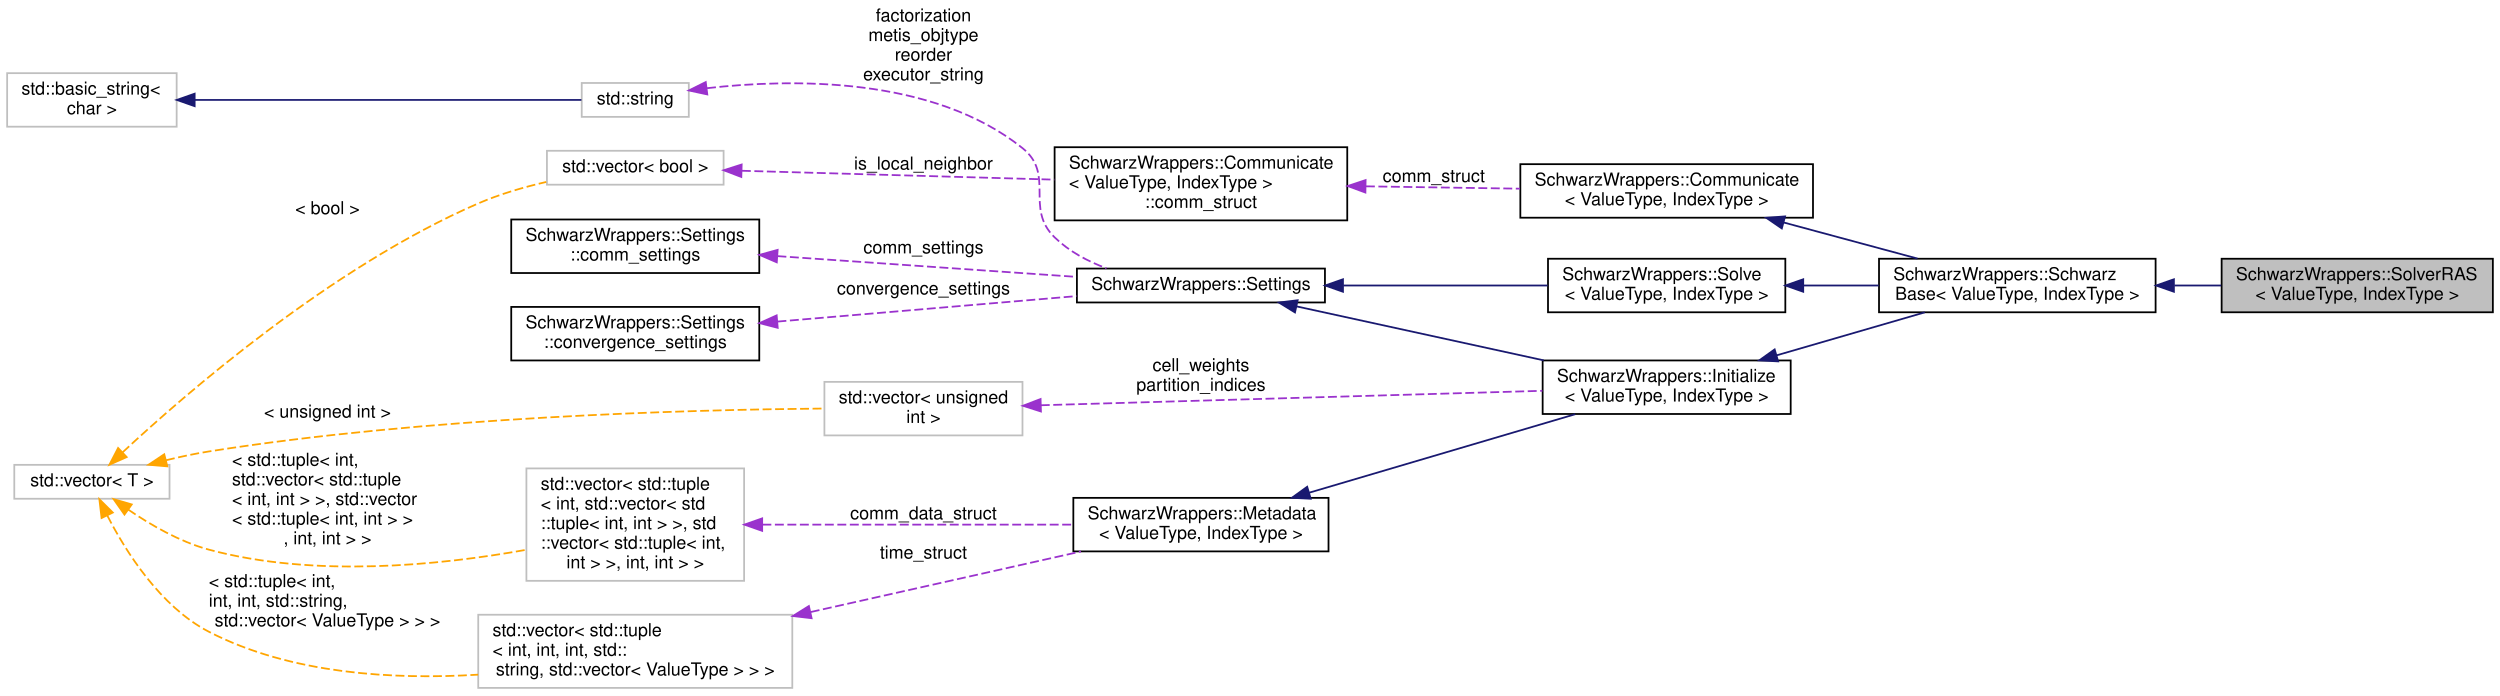
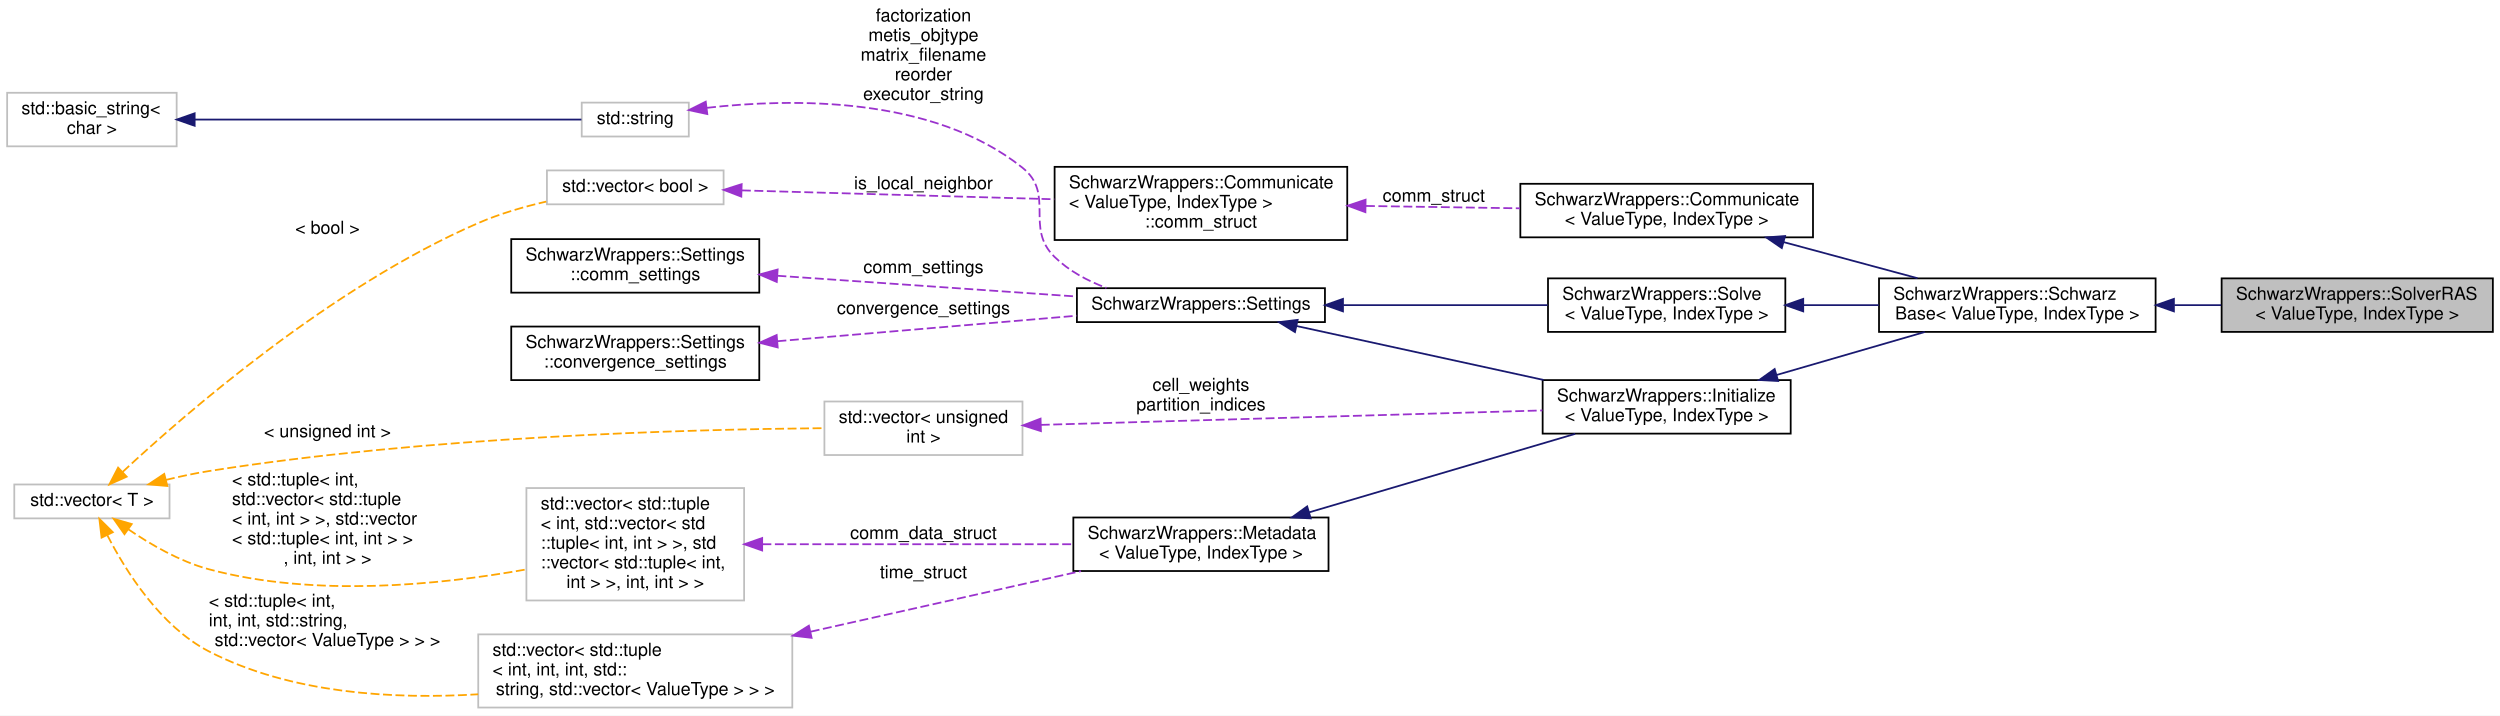
- <svg xmlns="http://www.w3.org/2000/svg" xmlns:xlink="http://www.w3.org/1999/xlink" width="1401pt" height="390pt" viewBox="0.00 0.00 1401.00 390.00">
-   <g id="graph0" class="graph" transform="scale(1 1) rotate(0) translate(4 386)">
-     <polygon fill="#ffffff" stroke="transparent" points="-4,4 -4,-386 1397,-386 1397,4 -4,4" />
+ <svg xmlns="http://www.w3.org/2000/svg" xmlns:xlink="http://www.w3.org/1999/xlink" width="1401pt" height="401pt" viewBox="0.00 0.00 1401.00 401.00">
+   <g id="graph0" class="graph" transform="scale(1 1) rotate(0) translate(4 397)">
+     <polygon fill="#ffffff" stroke="transparent" points="-4,4 -4,-397 1397,-397 1397,4 -4,4" />
    <g id="node1" class="node">
      <polygon fill="#bfbfbf" stroke="#000000" points="1241,-211 1241,-241 1393,-241 1393,-211 1241,-211" />
      <text text-anchor="start" x="1249" y="-229" font-family="Helvetica,sans-Serif" font-size="10.00" fill="#000000">SchwarzWrappers::SolverRAS</text>
      <text text-anchor="middle" x="1317" y="-218" font-family="Helvetica,sans-Serif" font-size="10.00" fill="#000000">&lt; ValueType, IndexType &gt;</text>
    </g>
    <g id="node2" class="node">
      <g id="a_node2">
        <a xlink:href="classSchwarzWrappers_1_1SchwarzBase.html" target="_top" xlink:title="The Base solver class is meant to be the class implementing the common implementations for all the sc...">
          <polygon fill="#ffffff" stroke="#000000" points="1049,-211 1049,-241 1204,-241 1204,-211 1049,-211" />
          <text text-anchor="start" x="1057" y="-229" font-family="Helvetica,sans-Serif" font-size="10.00" fill="#000000">SchwarzWrappers::Schwarz</text>
          <text text-anchor="middle" x="1126.5" y="-218" font-family="Helvetica,sans-Serif" font-size="10.00" fill="#000000">Base&lt; ValueType, IndexType &gt;</text>
        </a>
      </g>
    </g>
    <g id="edge1" class="edge">
      <path fill="none" stroke="#191970" d="M1214.488,-226C1223.25,-226 1232.095,-226 1240.723,-226" />
      <polygon fill="#191970" stroke="#191970" points="1214.258,-222.5 1204.258,-226 1214.258,-229.5 1214.258,-222.5" />
    </g>
    <g id="node3" class="node">
      <g id="a_node3">
        <a xlink:href="classSchwarzWrappers_1_1Initialize.html" target="_top" xlink:title="The initialization class that provides methods for initialization of the solver. ">
          <polygon fill="#ffffff" stroke="#000000" points="860.5,-154 860.5,-184 999.5,-184 999.5,-154 860.5,-154" />
          <text text-anchor="start" x="868.5" y="-172" font-family="Helvetica,sans-Serif" font-size="10.00" fill="#000000">SchwarzWrappers::Initialize</text>
          <text text-anchor="middle" x="930" y="-161" font-family="Helvetica,sans-Serif" font-size="10.00" fill="#000000">&lt; ValueType, IndexType &gt;</text>
        </a>
      </g>
    </g>
    <g id="edge2" class="edge">
      <path fill="none" stroke="#191970" d="M991.514,-186.844C1018.218,-194.59 1049.152,-203.563 1074.665,-210.964" />
      <polygon fill="#191970" stroke="#191970" points="992.464,-183.475 981.885,-184.051 990.514,-190.198 992.464,-183.475" />
    </g>
    <g id="node4" class="node">
      <g id="a_node4">
        <a xlink:href="structSchwarzWrappers_1_1Settings.html" target="_top" xlink:title="The struct that contains the solver settings and the parameters to be set by the user. ">
          <polygon fill="#ffffff" stroke="#000000" points="599.5,-216.5 599.5,-235.5 738.5,-235.5 738.5,-216.5 599.5,-216.5" />
          <text text-anchor="middle" x="669" y="-223.5" font-family="Helvetica,sans-Serif" font-size="10.00" fill="#000000">SchwarzWrappers::Settings</text>
        </a>
      </g>
    </g>
    <g id="edge3" class="edge">
      <path fill="none" stroke="#191970" d="M722.532,-214.309C762.603,-205.558 817.74,-193.517 861.101,-184.047" />
      <polygon fill="#191970" stroke="#191970" points="721.708,-210.906 712.686,-216.459 723.202,-217.745 721.708,-210.906" />
    </g>
    <g id="node17" class="node">
      <g id="a_node17">
        <a xlink:href="classSchwarzWrappers_1_1Solve.html" target="_top" xlink:title="The Solver class the provides the solver and the convergence checking methods. ">
          <polygon fill="#ffffff" stroke="#000000" points="863.5,-211 863.5,-241 996.5,-241 996.5,-211 863.5,-211" />
          <text text-anchor="start" x="871.5" y="-229" font-family="Helvetica,sans-Serif" font-size="10.00" fill="#000000">SchwarzWrappers::Solve</text>
          <text text-anchor="middle" x="930" y="-218" font-family="Helvetica,sans-Serif" font-size="10.00" fill="#000000">&lt; ValueType, IndexType &gt;</text>
        </a>
      </g>
    </g>
    <g id="edge20" class="edge">
      <path fill="none" stroke="#191970" d="M748.759,-226C785.412,-226 828.39,-226 863.294,-226" />
      <polygon fill="#191970" stroke="#191970" points="748.6,-222.5 738.6,-226 748.6,-229.5 748.6,-222.5" />
    </g>
    <g id="node5" class="node">
      <g id="a_node5">
        <a xlink:href="structSchwarzWrappers_1_1Settings_1_1convergence__settings.html" target="_top" xlink:title="The various convergence settings available. ">
          <polygon fill="#ffffff" stroke="#000000" points="282.5,-184 282.5,-214 421.5,-214 421.5,-184 282.5,-184" />
          <text text-anchor="start" x="290.5" y="-202" font-family="Helvetica,sans-Serif" font-size="10.00" fill="#000000">SchwarzWrappers::Settings</text>
          <text text-anchor="middle" x="352" y="-191" font-family="Helvetica,sans-Serif" font-size="10.00" fill="#000000">::convergence_settings</text>
        </a>
      </g>
    </g>
    <g id="edge4" class="edge">
      <path fill="none" stroke="#9a32cd" stroke-dasharray="5,2" d="M431.678,-205.786C483.279,-210.181 549.832,-215.85 599.322,-220.065" />
      <polygon fill="#9a32cd" stroke="#9a32cd" points="431.828,-202.287 421.567,-204.925 431.234,-209.261 431.828,-202.287" />
      <text text-anchor="middle" x="513.5" y="-221" font-family="Helvetica,sans-Serif" font-size="10.00" fill="#000000"> convergence_settings</text>
    </g>
    <g id="node6" class="node">
      <g id="a_node6">
        <a xlink:title="STL class. ">
          <polygon fill="#ffffff" stroke="#bfbfbf" points="322,-320.5 322,-339.5 382,-339.5 382,-320.5 322,-320.5" />
          <text text-anchor="middle" x="352" y="-327.5" font-family="Helvetica,sans-Serif" font-size="10.00" fill="#000000">std::string</text>
        </a>
      </g>
    </g>
    <g id="edge5" class="edge">
      <path fill="none" stroke="#9a32cd" stroke-dasharray="5,2" d="M392.227,-336.584C439.75,-341.992 518.693,-343.227 569,-303 587.446,-288.25 570.072,-269.47 587,-253 595.057,-245.161 605.431,-239.598 616.073,-235.65" />
      <polygon fill="#9a32cd" stroke="#9a32cd" points="392.368,-333.074 382.01,-335.301 391.496,-340.02 392.368,-333.074" />
-       <text text-anchor="middle" x="513.5" y="-374" font-family="Helvetica,sans-Serif" font-size="10.00" fill="#000000"> factorization</text>
-       <text text-anchor="middle" x="513.5" y="-363" font-family="Helvetica,sans-Serif" font-size="10.00" fill="#000000">metis_objtype</text>
+       <text text-anchor="middle" x="513.5" y="-385" font-family="Helvetica,sans-Serif" font-size="10.00" fill="#000000"> factorization</text>
+       <text text-anchor="middle" x="513.5" y="-374" font-family="Helvetica,sans-Serif" font-size="10.00" fill="#000000">metis_objtype</text>
+       <text text-anchor="middle" x="513.5" y="-363" font-family="Helvetica,sans-Serif" font-size="10.00" fill="#000000">matrix_filename</text>
      <text text-anchor="middle" x="513.5" y="-352" font-family="Helvetica,sans-Serif" font-size="10.00" fill="#000000">reorder</text>
      <text text-anchor="middle" x="513.5" y="-341" font-family="Helvetica,sans-Serif" font-size="10.00" fill="#000000">executor_string</text>
    </g>
    <g id="node7" class="node">
      <polygon fill="#ffffff" stroke="#bfbfbf" points="0,-315 0,-345 95,-345 95,-315 0,-315" />
      <text text-anchor="start" x="8" y="-333" font-family="Helvetica,sans-Serif" font-size="10.00" fill="#000000">std::basic_string&lt;</text>
      <text text-anchor="middle" x="47.5" y="-322" font-family="Helvetica,sans-Serif" font-size="10.00" fill="#000000"> char &gt;</text>
    </g>
    <g id="edge6" class="edge">
      <path fill="none" stroke="#191970" d="M105.085,-330C169.529,-330 271.486,-330 321.83,-330" />
      <polygon fill="#191970" stroke="#191970" points="105.078,-326.5 95.078,-330 105.078,-333.5 105.078,-326.5" />
    </g>
    <g id="node8" class="node">
      <g id="a_node8">
        <a xlink:href="structSchwarzWrappers_1_1Settings_1_1comm__settings.html" target="_top" xlink:title="The settings for the various available communication paradigms. ">
          <polygon fill="#ffffff" stroke="#000000" points="282.5,-233 282.5,-263 421.5,-263 421.5,-233 282.5,-233" />
          <text text-anchor="start" x="290.5" y="-251" font-family="Helvetica,sans-Serif" font-size="10.00" fill="#000000">SchwarzWrappers::Settings</text>
          <text text-anchor="middle" x="352" y="-240" font-family="Helvetica,sans-Serif" font-size="10.00" fill="#000000">::comm_settings</text>
        </a>
      </g>
    </g>
    <g id="edge7" class="edge">
      <path fill="none" stroke="#9a32cd" stroke-dasharray="5,2" d="M431.678,-242.47C483.279,-238.889 549.832,-234.27 599.322,-230.836" />
      <polygon fill="#9a32cd" stroke="#9a32cd" points="431.301,-238.988 421.567,-243.172 431.785,-245.971 431.301,-238.988" />
      <text text-anchor="middle" x="513.5" y="-244" font-family="Helvetica,sans-Serif" font-size="10.00" fill="#000000"> comm_settings</text>
    </g>
    <g id="node9" class="node">
      <g id="a_node9">
        <a xlink:href="structSchwarzWrappers_1_1Metadata.html" target="_top" xlink:title="The solver metadata struct. ">
          <polygon fill="#ffffff" stroke="#000000" points="597.5,-77 597.5,-107 740.5,-107 740.5,-77 597.5,-77" />
          <text text-anchor="start" x="605.5" y="-95" font-family="Helvetica,sans-Serif" font-size="10.00" fill="#000000">SchwarzWrappers::Metadata</text>
          <text text-anchor="middle" x="669" y="-84" font-family="Helvetica,sans-Serif" font-size="10.00" fill="#000000">&lt; ValueType, IndexType &gt;</text>
        </a>
      </g>
    </g>
    <g id="edge8" class="edge">
      <path fill="none" stroke="#191970" d="M729.627,-109.886C774.848,-123.227 835.943,-141.251 878.74,-153.877" />
      <polygon fill="#191970" stroke="#191970" points="730.525,-106.502 719.943,-107.029 728.544,-113.216 730.525,-106.502" />
    </g>
    <g id="node10" class="node">
      <polygon fill="#ffffff" stroke="#bfbfbf" points="264,-.5 264,-41.5 440,-41.5 440,-.5 264,-.5" />
      <text text-anchor="start" x="272" y="-29.5" font-family="Helvetica,sans-Serif" font-size="10.00" fill="#000000">std::vector&lt; std::tuple</text>
      <text text-anchor="start" x="272" y="-18.5" font-family="Helvetica,sans-Serif" font-size="10.00" fill="#000000">&lt; int, int, int, std::</text>
      <text text-anchor="middle" x="352" y="-7.5" font-family="Helvetica,sans-Serif" font-size="10.00" fill="#000000">string, std::vector&lt; ValueType &gt; &gt; &gt;</text>
    </g>
    <g id="edge9" class="edge">
      <path fill="none" stroke="#9a32cd" stroke-dasharray="5,2" d="M450.33,-43.023C499.509,-54.038 557.764,-67.086 601.775,-76.943" />
      <polygon fill="#9a32cd" stroke="#9a32cd" points="450.825,-39.548 440.302,-40.778 449.295,-46.379 450.825,-39.548" />
      <text text-anchor="middle" x="513.5" y="-73" font-family="Helvetica,sans-Serif" font-size="10.00" fill="#000000"> time_struct</text>
    </g>
    <g id="node11" class="node">
      <g id="a_node11">
        <a xlink:title="STL class. ">
          <polygon fill="#ffffff" stroke="#bfbfbf" points="4,-106.5 4,-125.5 91,-125.5 91,-106.5 4,-106.5" />
          <text text-anchor="middle" x="47.5" y="-113.5" font-family="Helvetica,sans-Serif" font-size="10.00" fill="#000000">std::vector&lt; T &gt;</text>
        </a>
      </g>
    </g>
    <g id="edge10" class="edge">
      <path fill="none" stroke="#ffa500" stroke-dasharray="5,2" d="M56.151,-97.055C66.496,-76.899 85.879,-46.025 113,-32 158.935,-8.246 216.718,-4.995 263.961,-7.922" />
      <polygon fill="#ffa500" stroke="#ffa500" points="52.919,-95.698 51.688,-106.221 59.213,-98.763 52.919,-95.698" />
      <text text-anchor="start" x="113" y="-57" font-family="Helvetica,sans-Serif" font-size="10.00" fill="#000000"> &lt; std::tuple&lt; int,</text>
      <text text-anchor="start" x="113" y="-46" font-family="Helvetica,sans-Serif" font-size="10.00" fill="#000000"> int, int, std::string,</text>
      <text text-anchor="middle" x="179.5" y="-35" font-family="Helvetica,sans-Serif" font-size="10.00" fill="#000000"> std::vector&lt; ValueType &gt; &gt; &gt;</text>
    </g>
    <g id="node12" class="node">
      <polygon fill="#ffffff" stroke="#bfbfbf" points="291,-60.5 291,-123.5 413,-123.5 413,-60.5 291,-60.5" />
      <text text-anchor="start" x="299" y="-111.5" font-family="Helvetica,sans-Serif" font-size="10.00" fill="#000000">std::vector&lt; std::tuple</text>
      <text text-anchor="start" x="299" y="-100.5" font-family="Helvetica,sans-Serif" font-size="10.00" fill="#000000">&lt; int, std::vector&lt; std</text>
      <text text-anchor="start" x="299" y="-89.5" font-family="Helvetica,sans-Serif" font-size="10.00" fill="#000000">::tuple&lt; int, int &gt; &gt;, std</text>
      <text text-anchor="start" x="299" y="-78.5" font-family="Helvetica,sans-Serif" font-size="10.00" fill="#000000">::vector&lt; std::tuple&lt; int,</text>
      <text text-anchor="middle" x="352" y="-67.5" font-family="Helvetica,sans-Serif" font-size="10.00" fill="#000000"> int &gt; &gt;, int, int &gt; &gt;</text>
    </g>
    <g id="edge12" class="edge">
      <path fill="none" stroke="#ffa500" stroke-dasharray="5,2" d="M67.847,-100.427C80.183,-91.984 96.655,-82.398 113,-78 171.9,-62.151 241.809,-69.073 290.751,-77.868" />
      <polygon fill="#ffa500" stroke="#ffa500" points="65.755,-97.62 59.655,-106.282 69.826,-103.314 65.755,-97.62" />
      <text text-anchor="start" x="126" y="-125" font-family="Helvetica,sans-Serif" font-size="10.00" fill="#000000"> &lt; std::tuple&lt; int,</text>
      <text text-anchor="start" x="126" y="-114" font-family="Helvetica,sans-Serif" font-size="10.00" fill="#000000"> std::vector&lt; std::tuple</text>
      <text text-anchor="start" x="126" y="-103" font-family="Helvetica,sans-Serif" font-size="10.00" fill="#000000">&lt; int, int &gt; &gt;, std::vector</text>
      <text text-anchor="start" x="126" y="-92" font-family="Helvetica,sans-Serif" font-size="10.00" fill="#000000">&lt; std::tuple&lt; int, int &gt; &gt;</text>
      <text text-anchor="middle" x="179.5" y="-81" font-family="Helvetica,sans-Serif" font-size="10.00" fill="#000000">, int, int &gt; &gt;</text>
    </g>
    <g id="node13" class="node">
      <polygon fill="#ffffff" stroke="#bfbfbf" points="458,-142 458,-172 569,-172 569,-142 458,-142" />
      <text text-anchor="start" x="466" y="-160" font-family="Helvetica,sans-Serif" font-size="10.00" fill="#000000">std::vector&lt; unsigned</text>
      <text text-anchor="middle" x="513.5" y="-149" font-family="Helvetica,sans-Serif" font-size="10.00" fill="#000000"> int &gt;</text>
    </g>
    <g id="edge14" class="edge">
      <path fill="none" stroke="#ffa500" stroke-dasharray="5,2" d="M89,-128.062C96.911,-129.993 105.167,-131.761 113,-133 234.949,-152.292 380.024,-156.375 457.74,-157.061" />
      <polygon fill="#ffa500" stroke="#ffa500" points="89.777,-124.648 79.221,-125.556 88.039,-131.429 89.777,-124.648" />
      <text text-anchor="middle" x="179.5" y="-152" font-family="Helvetica,sans-Serif" font-size="10.00" fill="#000000"> &lt; unsigned int &gt;</text>
    </g>
    <g id="node16" class="node">
      <polygon fill="#ffffff" stroke="#bfbfbf" points="302.5,-282.5 302.5,-301.5 401.5,-301.5 401.5,-282.5 302.5,-282.5" />
      <text text-anchor="middle" x="352" y="-289.5" font-family="Helvetica,sans-Serif" font-size="10.00" fill="#000000">std::vector&lt; bool &gt;</text>
    </g>
    <g id="edge18" class="edge">
      <path fill="none" stroke="#ffa500" stroke-dasharray="5,2" d="M64.711,-132.525C99.372,-164.804 181.353,-236.199 264,-272 275.933,-277.169 289.378,-281.089 302.101,-284.026" />
      <polygon fill="#ffa500" stroke="#ffa500" points="66.99,-129.864 57.312,-125.555 62.191,-134.959 66.99,-129.864" />
      <text text-anchor="middle" x="179.5" y="-266" font-family="Helvetica,sans-Serif" font-size="10.00" fill="#000000"> &lt; bool &gt;</text>
    </g>
    <g id="edge11" class="edge">
      <path fill="none" stroke="#9a32cd" stroke-dasharray="5,2" d="M423.251,-92C475.167,-92 545.223,-92 597.254,-92" />
      <polygon fill="#9a32cd" stroke="#9a32cd" points="423.121,-88.5 413.121,-92 423.121,-95.5 423.121,-88.5" />
      <text text-anchor="middle" x="513.5" y="-95" font-family="Helvetica,sans-Serif" font-size="10.00" fill="#000000"> comm_data_struct</text>
    </g>
    <g id="edge13" class="edge">
      <path fill="none" stroke="#9a32cd" stroke-dasharray="5,2" d="M579.257,-158.895C655.92,-161.103 782.083,-164.738 860.369,-166.994" />
      <polygon fill="#9a32cd" stroke="#9a32cd" points="579.336,-155.395 569.239,-158.606 579.134,-162.393 579.336,-155.395" />
      <text text-anchor="middle" x="669" y="-178" font-family="Helvetica,sans-Serif" font-size="10.00" fill="#000000"> cell_weights</text>
      <text text-anchor="middle" x="669" y="-167" font-family="Helvetica,sans-Serif" font-size="10.00" fill="#000000">partition_indices</text>
    </g>
    <g id="node14" class="node">
      <g id="a_node14">
        <a xlink:href="classSchwarzWrappers_1_1Communicate.html" target="_top" xlink:title="The communication class that provides the methods for the communication between the subdomains...">
          <polygon fill="#ffffff" stroke="#000000" points="848,-264 848,-294 1012,-294 1012,-264 848,-264" />
          <text text-anchor="start" x="856" y="-282" font-family="Helvetica,sans-Serif" font-size="10.00" fill="#000000">SchwarzWrappers::Communicate</text>
          <text text-anchor="middle" x="930" y="-271" font-family="Helvetica,sans-Serif" font-size="10.00" fill="#000000">&lt; ValueType, IndexType &gt;</text>
        </a>
      </g>
    </g>
    <g id="edge15" class="edge">
      <path fill="none" stroke="#191970" d="M995.636,-261.297C1019.93,-254.744 1047.226,-247.382 1070.577,-241.083" />
      <polygon fill="#191970" stroke="#191970" points="994.527,-257.971 985.783,-263.954 996.35,-264.729 994.527,-257.971" />
    </g>
    <g id="node15" class="node">
      <g id="a_node15">
        <a xlink:href="structSchwarzWrappers_1_1Communicate_1_1comm__struct.html" target="_top" xlink:title="The communication struct used to store the communication data. ">
          <polygon fill="#ffffff" stroke="#000000" points="587,-262.5 587,-303.5 751,-303.5 751,-262.5 587,-262.5" />
          <text text-anchor="start" x="595" y="-291.5" font-family="Helvetica,sans-Serif" font-size="10.00" fill="#000000">SchwarzWrappers::Communicate</text>
          <text text-anchor="start" x="595" y="-280.5" font-family="Helvetica,sans-Serif" font-size="10.00" fill="#000000">&lt; ValueType, IndexType &gt;</text>
          <text text-anchor="middle" x="669" y="-269.5" font-family="Helvetica,sans-Serif" font-size="10.00" fill="#000000">::comm_struct</text>
        </a>
      </g>
    </g>
    <g id="edge16" class="edge">
      <path fill="none" stroke="#9a32cd" stroke-dasharray="5,2" d="M761.463,-281.583C789.601,-281.152 820.324,-280.681 847.741,-280.261" />
      <polygon fill="#9a32cd" stroke="#9a32cd" points="761.169,-278.087 751.224,-281.74 761.276,-285.086 761.169,-278.087" />
      <text text-anchor="middle" x="799.5" y="-284" font-family="Helvetica,sans-Serif" font-size="10.00" fill="#000000"> comm_struct</text>
    </g>
    <g id="edge17" class="edge">
      <path fill="none" stroke="#9a32cd" stroke-dasharray="5,2" d="M411.752,-290.304C461.227,-288.899 532.04,-286.889 586.849,-285.332" />
      <polygon fill="#9a32cd" stroke="#9a32cd" points="411.428,-286.811 401.531,-290.594 411.627,-293.808 411.428,-286.811" />
      <text text-anchor="middle" x="513.5" y="-291" font-family="Helvetica,sans-Serif" font-size="10.00" fill="#000000"> is_local_neighbor</text>
    </g>
    <g id="edge19" class="edge">
      <path fill="none" stroke="#191970" d="M1006.924,-226C1020.696,-226 1035.055,-226 1048.847,-226" />
      <polygon fill="#191970" stroke="#191970" points="1006.526,-222.5 996.526,-226 1006.526,-229.5 1006.526,-222.5" />
    </g>
  </g>
</svg>
